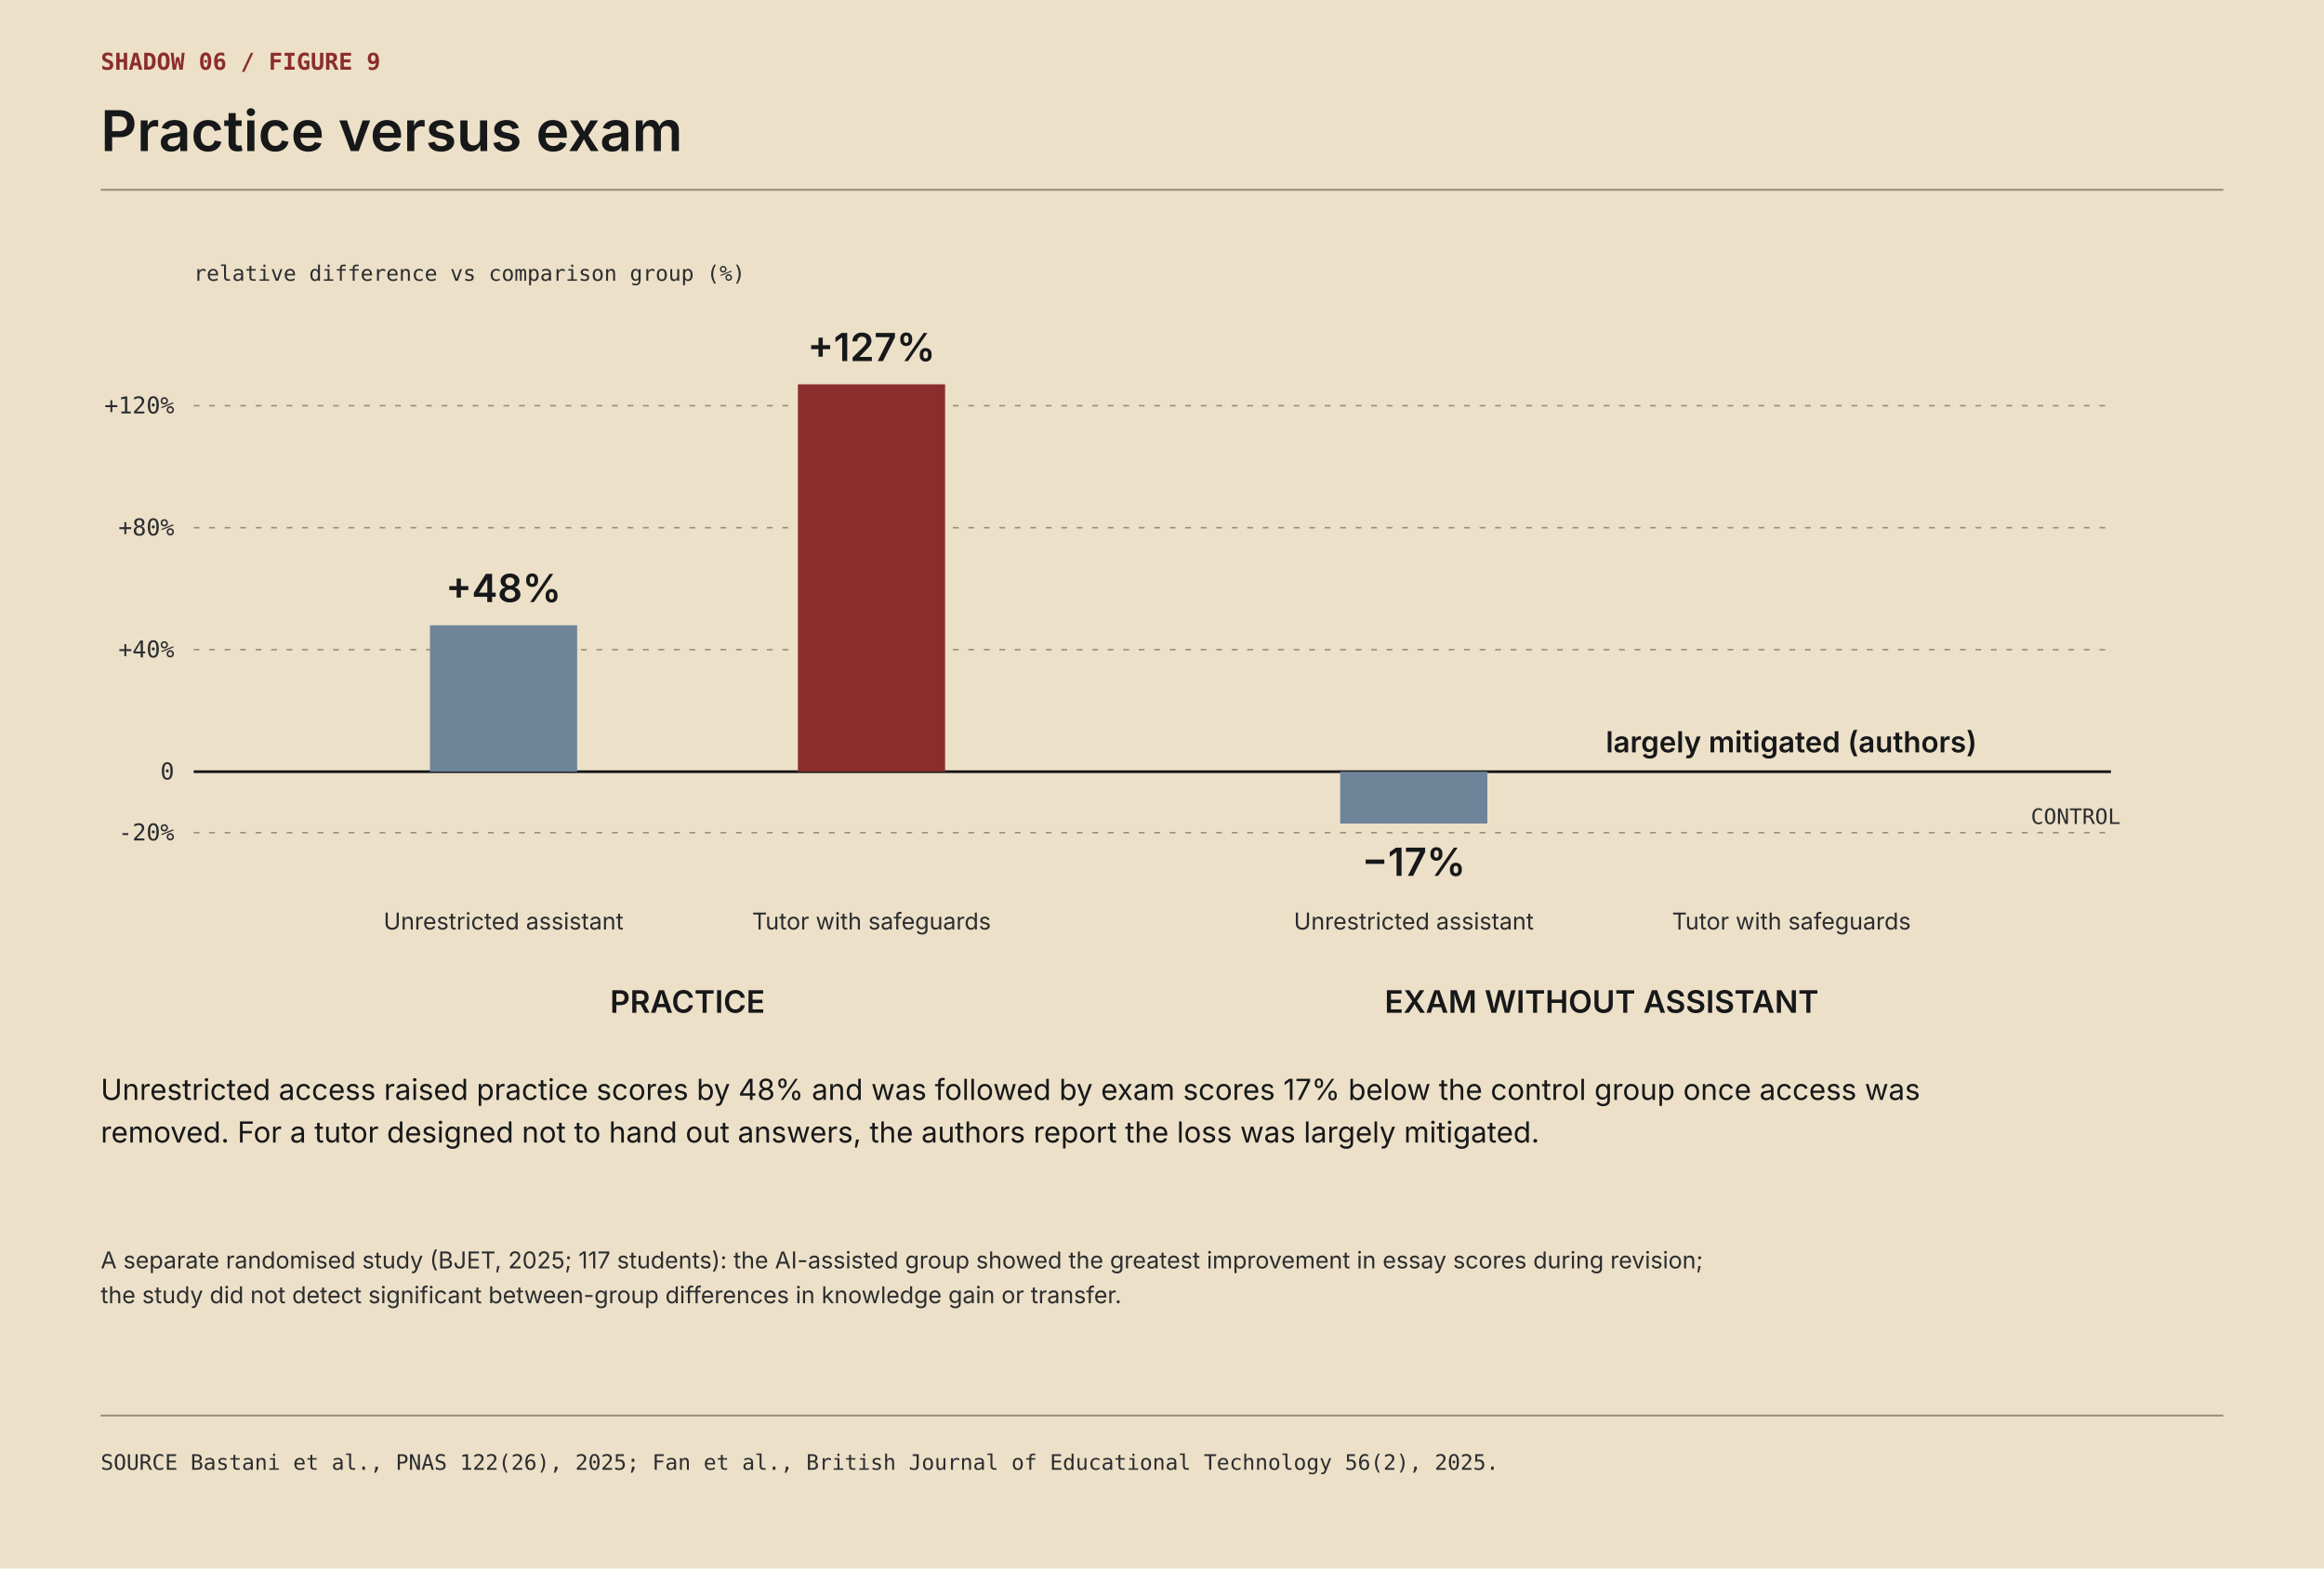
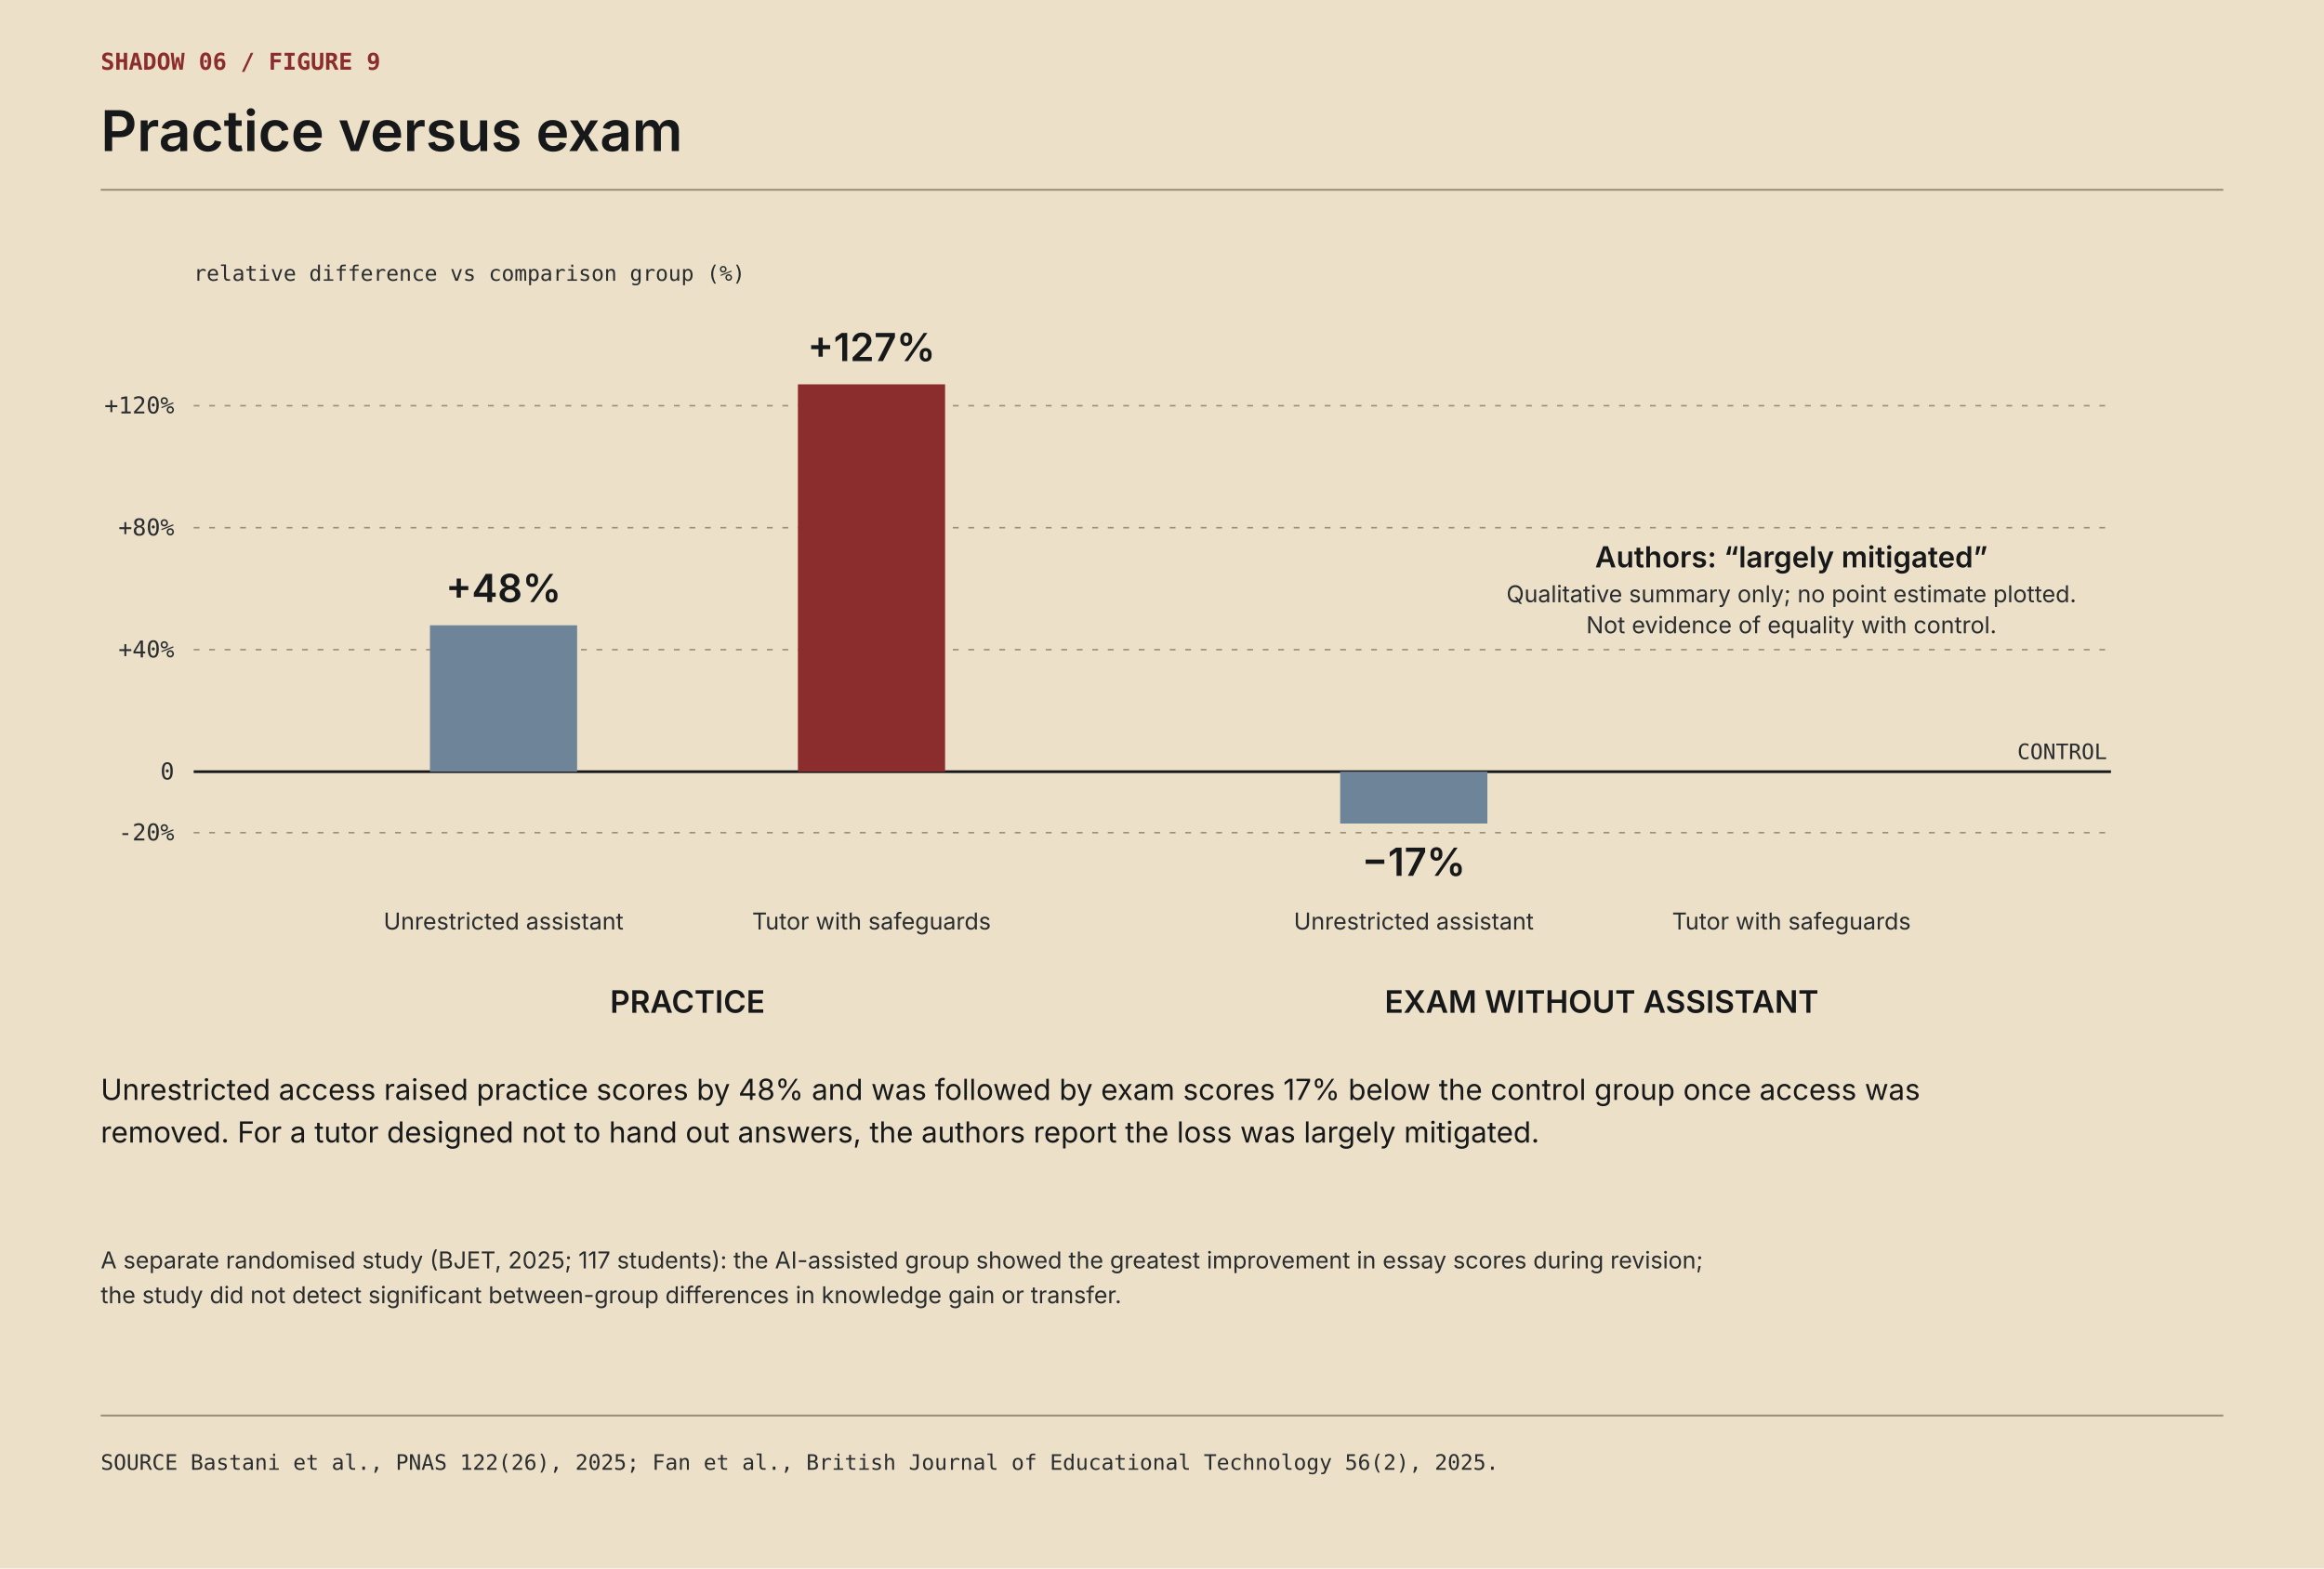
<svg xmlns="http://www.w3.org/2000/svg" width="1200" height="810" viewBox="0 0 1200 810" role="img" aria-labelledby="title desc">
  <rect width="1200" height="810" fill="#EDE0C8" />
  <text x="52" y="36" fill="#8B2D2D" font-family="JetBrains Mono,monospace" font-size="12" font-weight="600" text-anchor="start">SHADOW 06  /  FIGURE 9</text>
  <text x="52" y="78" fill="#161819" font-family="Inter,Arial,sans-serif" font-size="29" font-weight="600" text-anchor="start">Practice versus exam</text>
  <line x1="52" y1="98" x2="1148" y2="98" stroke="#9C907A" stroke-width="1" />
  <g data-text-role="axis_label">
    <text x="100" y="145" fill="#2A2D2F" font-family="JetBrains Mono,monospace" font-size="11" font-weight="400" text-anchor="start">relative difference vs comparison group (%)</text>
  </g>
  <line x1="100" y1="430" x2="1090" y2="430" stroke="#9C907A" stroke-width="0.8" stroke-dasharray="3 5" />
  <text x="90" y="434" fill="#2A2D2F" font-family="JetBrains Mono,monospace" font-size="12" font-weight="400" text-anchor="end">-20%</text>
  <line x1="100" y1="398.5" x2="1090" y2="398.5" stroke="#161819" stroke-width="1.4" />
  <text x="90" y="402.5" fill="#2A2D2F" font-family="JetBrains Mono,monospace" font-size="12" font-weight="400" text-anchor="end">0</text>
  <line x1="100" y1="335.5" x2="1090" y2="335.5" stroke="#9C907A" stroke-width="0.8" stroke-dasharray="3 5" />
  <text x="90" y="339.5" fill="#2A2D2F" font-family="JetBrains Mono,monospace" font-size="12" font-weight="400" text-anchor="end">+40%</text>
  <line x1="100" y1="272.5" x2="1090" y2="272.5" stroke="#9C907A" stroke-width="0.8" stroke-dasharray="3 5" />
  <text x="90" y="276.5" fill="#2A2D2F" font-family="JetBrains Mono,monospace" font-size="12" font-weight="400" text-anchor="end">+80%</text>
  <line x1="100" y1="209.5" x2="1090" y2="209.5" stroke="#9C907A" stroke-width="0.8" stroke-dasharray="3 5" />
  <text x="90" y="213.5" fill="#2A2D2F" font-family="JetBrains Mono,monospace" font-size="12" font-weight="400" text-anchor="end">+120%</text>
-   <text x="1095" y="425.5" fill="#2A2D2F" font-family="JetBrains Mono,monospace" font-size="11" font-weight="400" text-anchor="end">CONTROL</text>
+   <text x="1088" y="392" fill="#2A2D2F" font-family="JetBrains Mono,monospace" font-size="11" font-weight="400" text-anchor="end">CONTROL</text>
  <rect x="222" y="322.9" width="76" height="75.6" fill="#6E8499" data-row="0" data-field="practice_vs_control_pct" data-value="48" data-zero="398.5" data-scale="1.575" />
  <text x="260" y="310.9" fill="#161819" font-family="Inter,Arial,sans-serif" font-size="20" font-weight="600" text-anchor="middle">+48%</text>
  <rect x="412" y="198.475" width="76" height="200.025" fill="#8B2D2D" data-row="1" data-field="practice_vs_control_pct" data-value="127" data-zero="398.5" data-scale="1.575" />
  <text x="450" y="186.475" fill="#161819" font-family="Inter,Arial,sans-serif" font-size="20" font-weight="600" text-anchor="middle">+127%</text>
  <rect x="692" y="398.5" width="76" height="26.775" fill="#6E8499" data-row="0" data-field="exam_vs_control_pct" data-value="-17" data-zero="398.5" data-scale="1.575" />
  <text x="730" y="452.275" fill="#161819" font-family="Inter,Arial,sans-serif" font-size="20" font-weight="600" text-anchor="middle" data-row="0" data-field="exam_label" data-value="−17%">−17%</text>
-   <text x="925" y="388.5" fill="#161819" font-family="Inter,Arial,sans-serif" font-size="15" font-weight="600" text-anchor="middle" data-row="1" data-field="exam_label" data-value="largely mitigated (authors)">largely mitigated (authors)</text>
+   <text x="925" y="293" fill="#161819" font-family="Inter,Arial,sans-serif" font-size="15" font-weight="600" text-anchor="middle" data-row="1" data-field="exam_label" data-value="largely mitigated (authors)">Authors: “largely mitigated”</text>
+   <text x="925" y="311" fill="#2A2D2F" font-family="Inter,Arial,sans-serif" font-size="12" font-weight="400" text-anchor="middle">Qualitative summary only; no point estimate plotted.</text>
+   <text x="925" y="327" fill="#2A2D2F" font-family="Inter,Arial,sans-serif" font-size="12" font-weight="400" text-anchor="middle">Not evidence of equality with control.</text>
  <text x="260" y="480" fill="#2A2D2F" font-family="Inter,Arial,sans-serif" font-size="12" font-weight="400" text-anchor="middle" data-row="0" data-field="arm" data-value="Unrestricted assistant">Unrestricted assistant</text>
  <text x="450" y="480" fill="#2A2D2F" font-family="Inter,Arial,sans-serif" font-size="12" font-weight="400" text-anchor="middle" data-row="1" data-field="arm" data-value="Tutor with safeguards">Tutor with safeguards</text>
  <text x="730" y="480" fill="#2A2D2F" font-family="Inter,Arial,sans-serif" font-size="12" font-weight="400" text-anchor="middle">Unrestricted assistant</text>
  <text x="925" y="480" fill="#2A2D2F" font-family="Inter,Arial,sans-serif" font-size="12" font-weight="400" text-anchor="middle">Tutor with safeguards</text>
  <text x="355" y="523" fill="#161819" font-family="Inter,Arial,sans-serif" font-size="16" font-weight="600" text-anchor="middle">PRACTICE</text>
  <text x="827" y="523" fill="#161819" font-family="Inter,Arial,sans-serif" font-size="16" font-weight="600" text-anchor="middle">EXAM WITHOUT ASSISTANT</text>
  <text x="52" y="568" fill="#161819" font-family="Inter,Arial,sans-serif" font-size="15" font-weight="400" text-anchor="start">Unrestricted access raised practice scores by 48% and was followed by exam scores 17% below the control group once access was</text>
  <text x="52" y="590" fill="#161819" font-family="Inter,Arial,sans-serif" font-size="15" font-weight="400" text-anchor="start">removed. For a tutor designed not to hand out answers, the authors report the loss was largely mitigated.</text>
  <g data-text-role="companion">
    <text x="52" y="655" fill="#2A2D2F" font-family="Inter,Arial,sans-serif" font-size="12" font-weight="400" text-anchor="start">A separate randomised study (BJET, 2025; 117 students): the AI-assisted group showed the greatest improvement in essay scores during revision;</text>
    <text x="52" y="673" fill="#2A2D2F" font-family="Inter,Arial,sans-serif" font-size="12" font-weight="400" text-anchor="start">the study did not detect significant between-group differences in knowledge gain or transfer.</text>
  </g>
  <g data-text-role="source">
    <line x1="52" y1="731" x2="1148" y2="731" stroke="#9C907A" stroke-width="1" />
    <text x="52" y="759" fill="#2A2D2F" font-family="JetBrains Mono,monospace" font-size="11" font-weight="400" text-anchor="start">SOURCE  Bastani et al., PNAS 122(26), 2025; Fan et al., British Journal of Educational Technology 56(2), 2025.</text>
  </g>
</svg>
